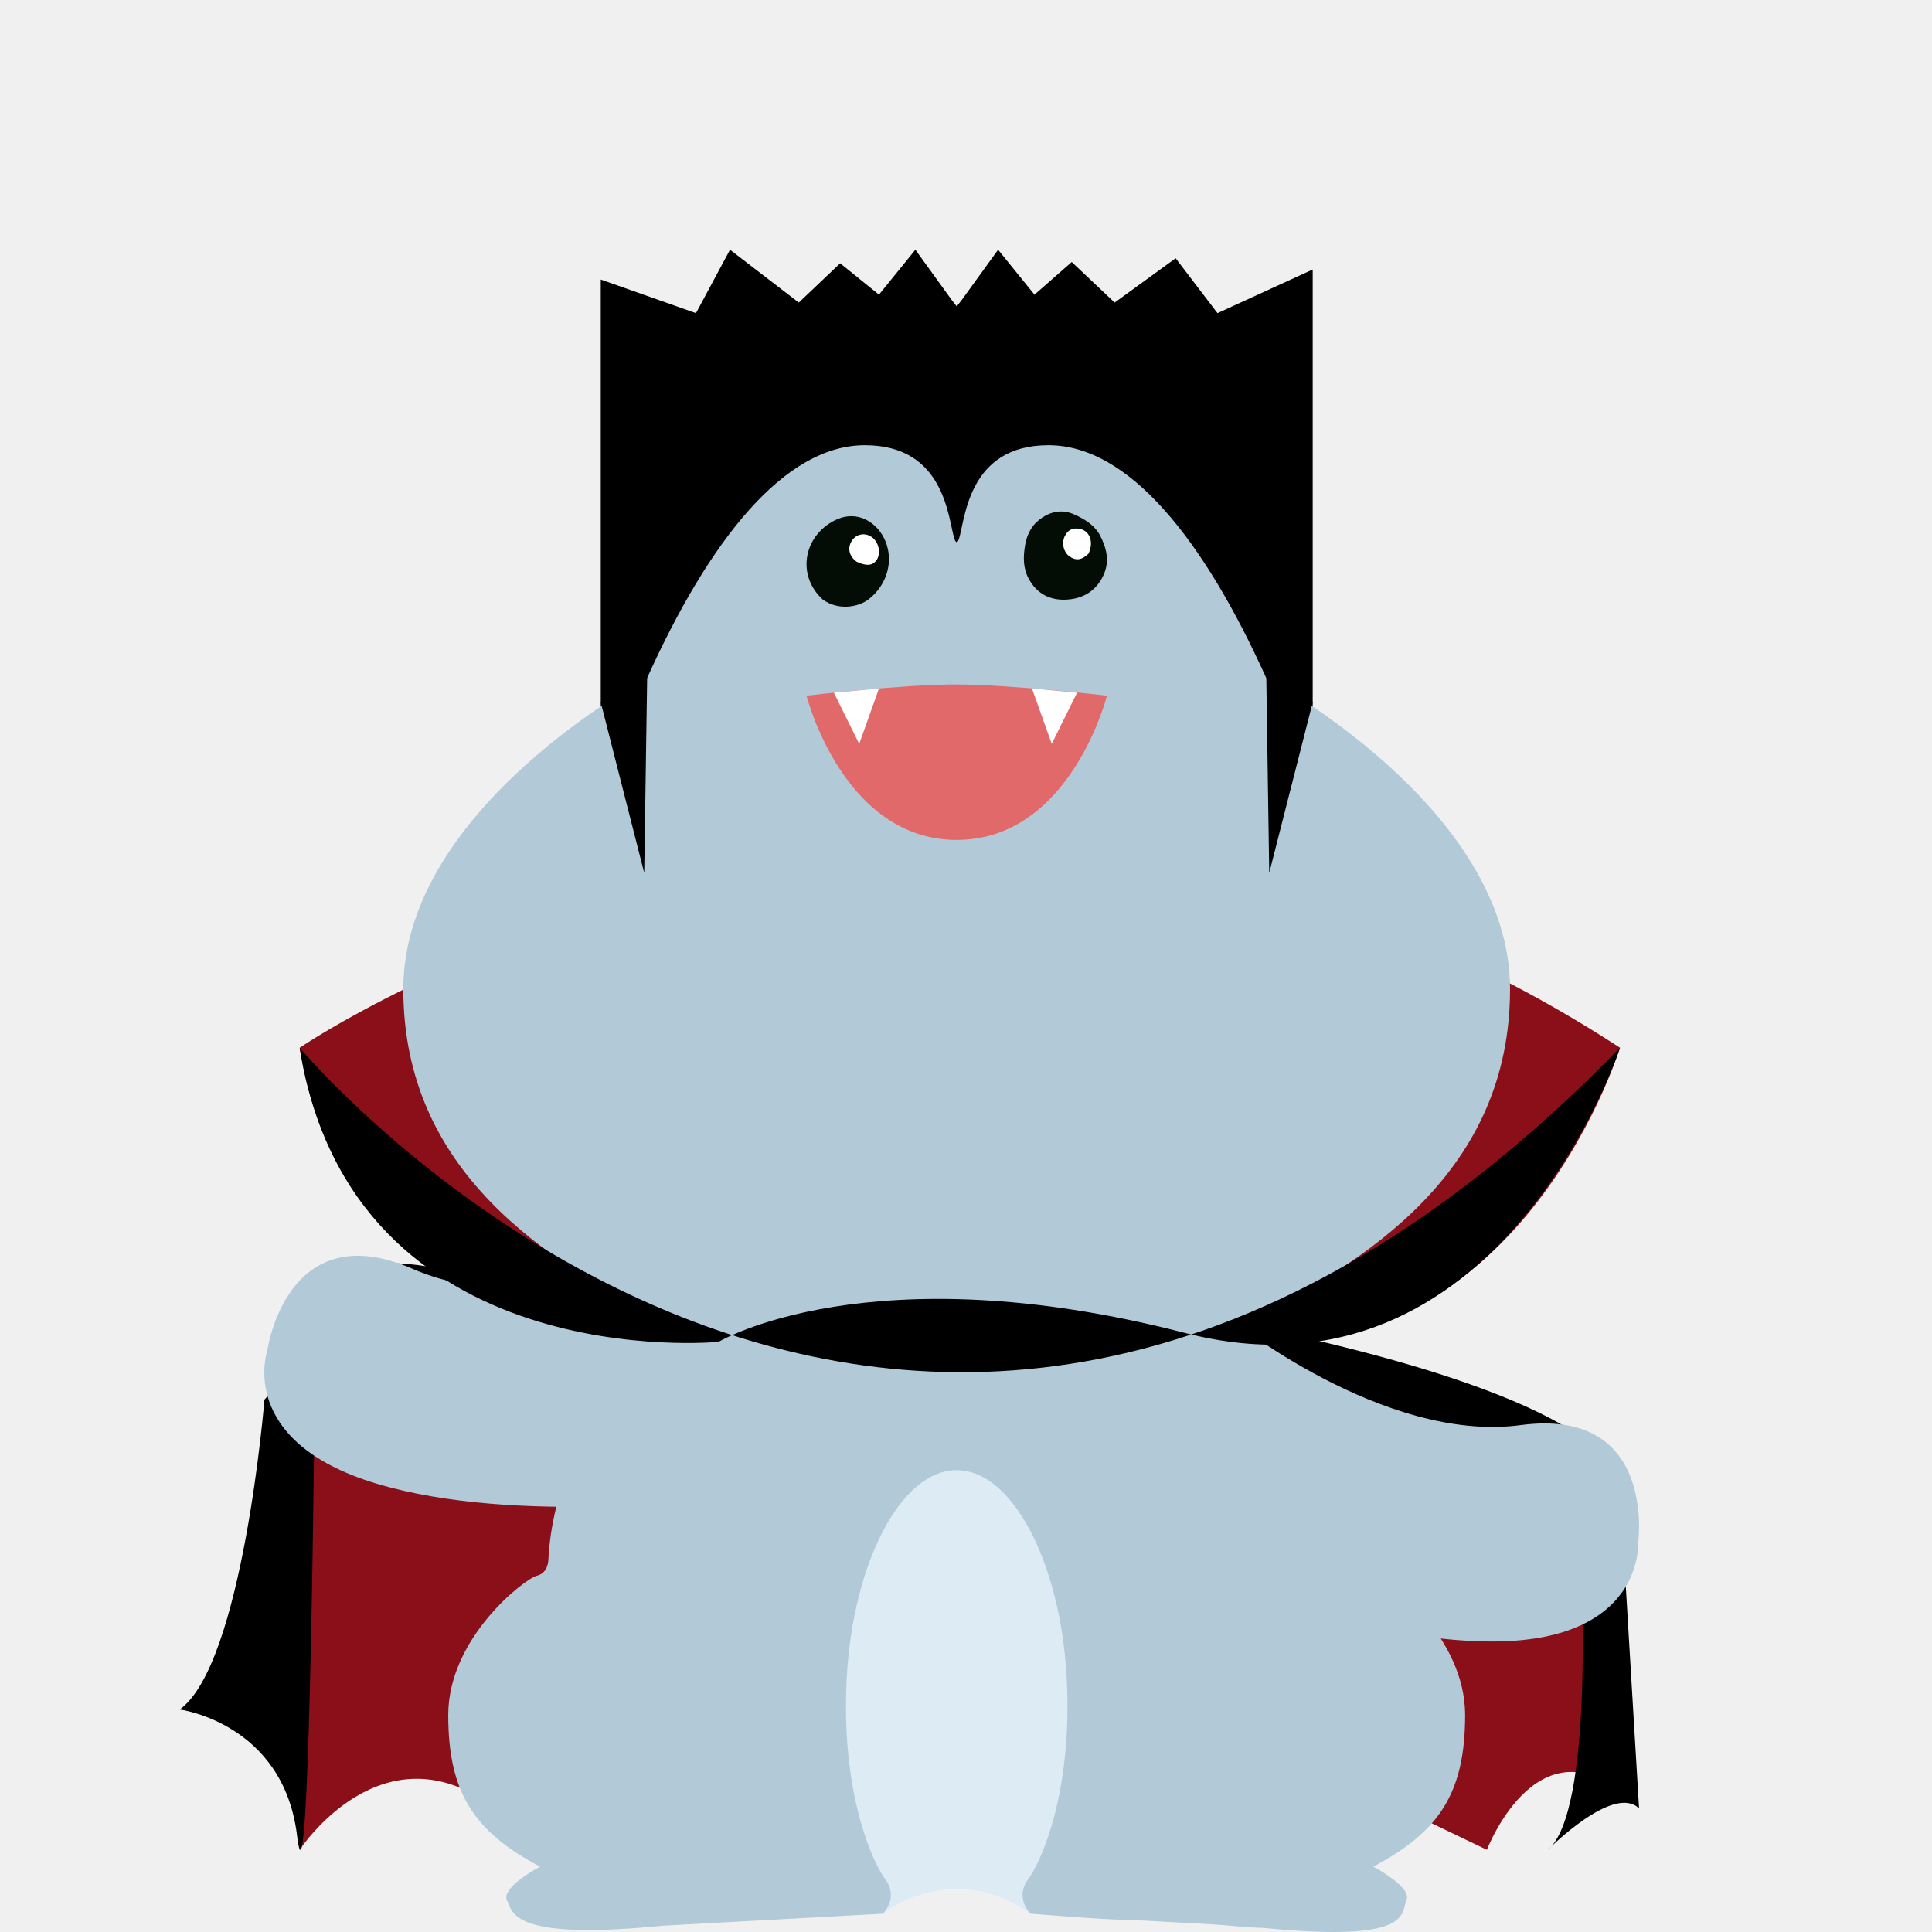
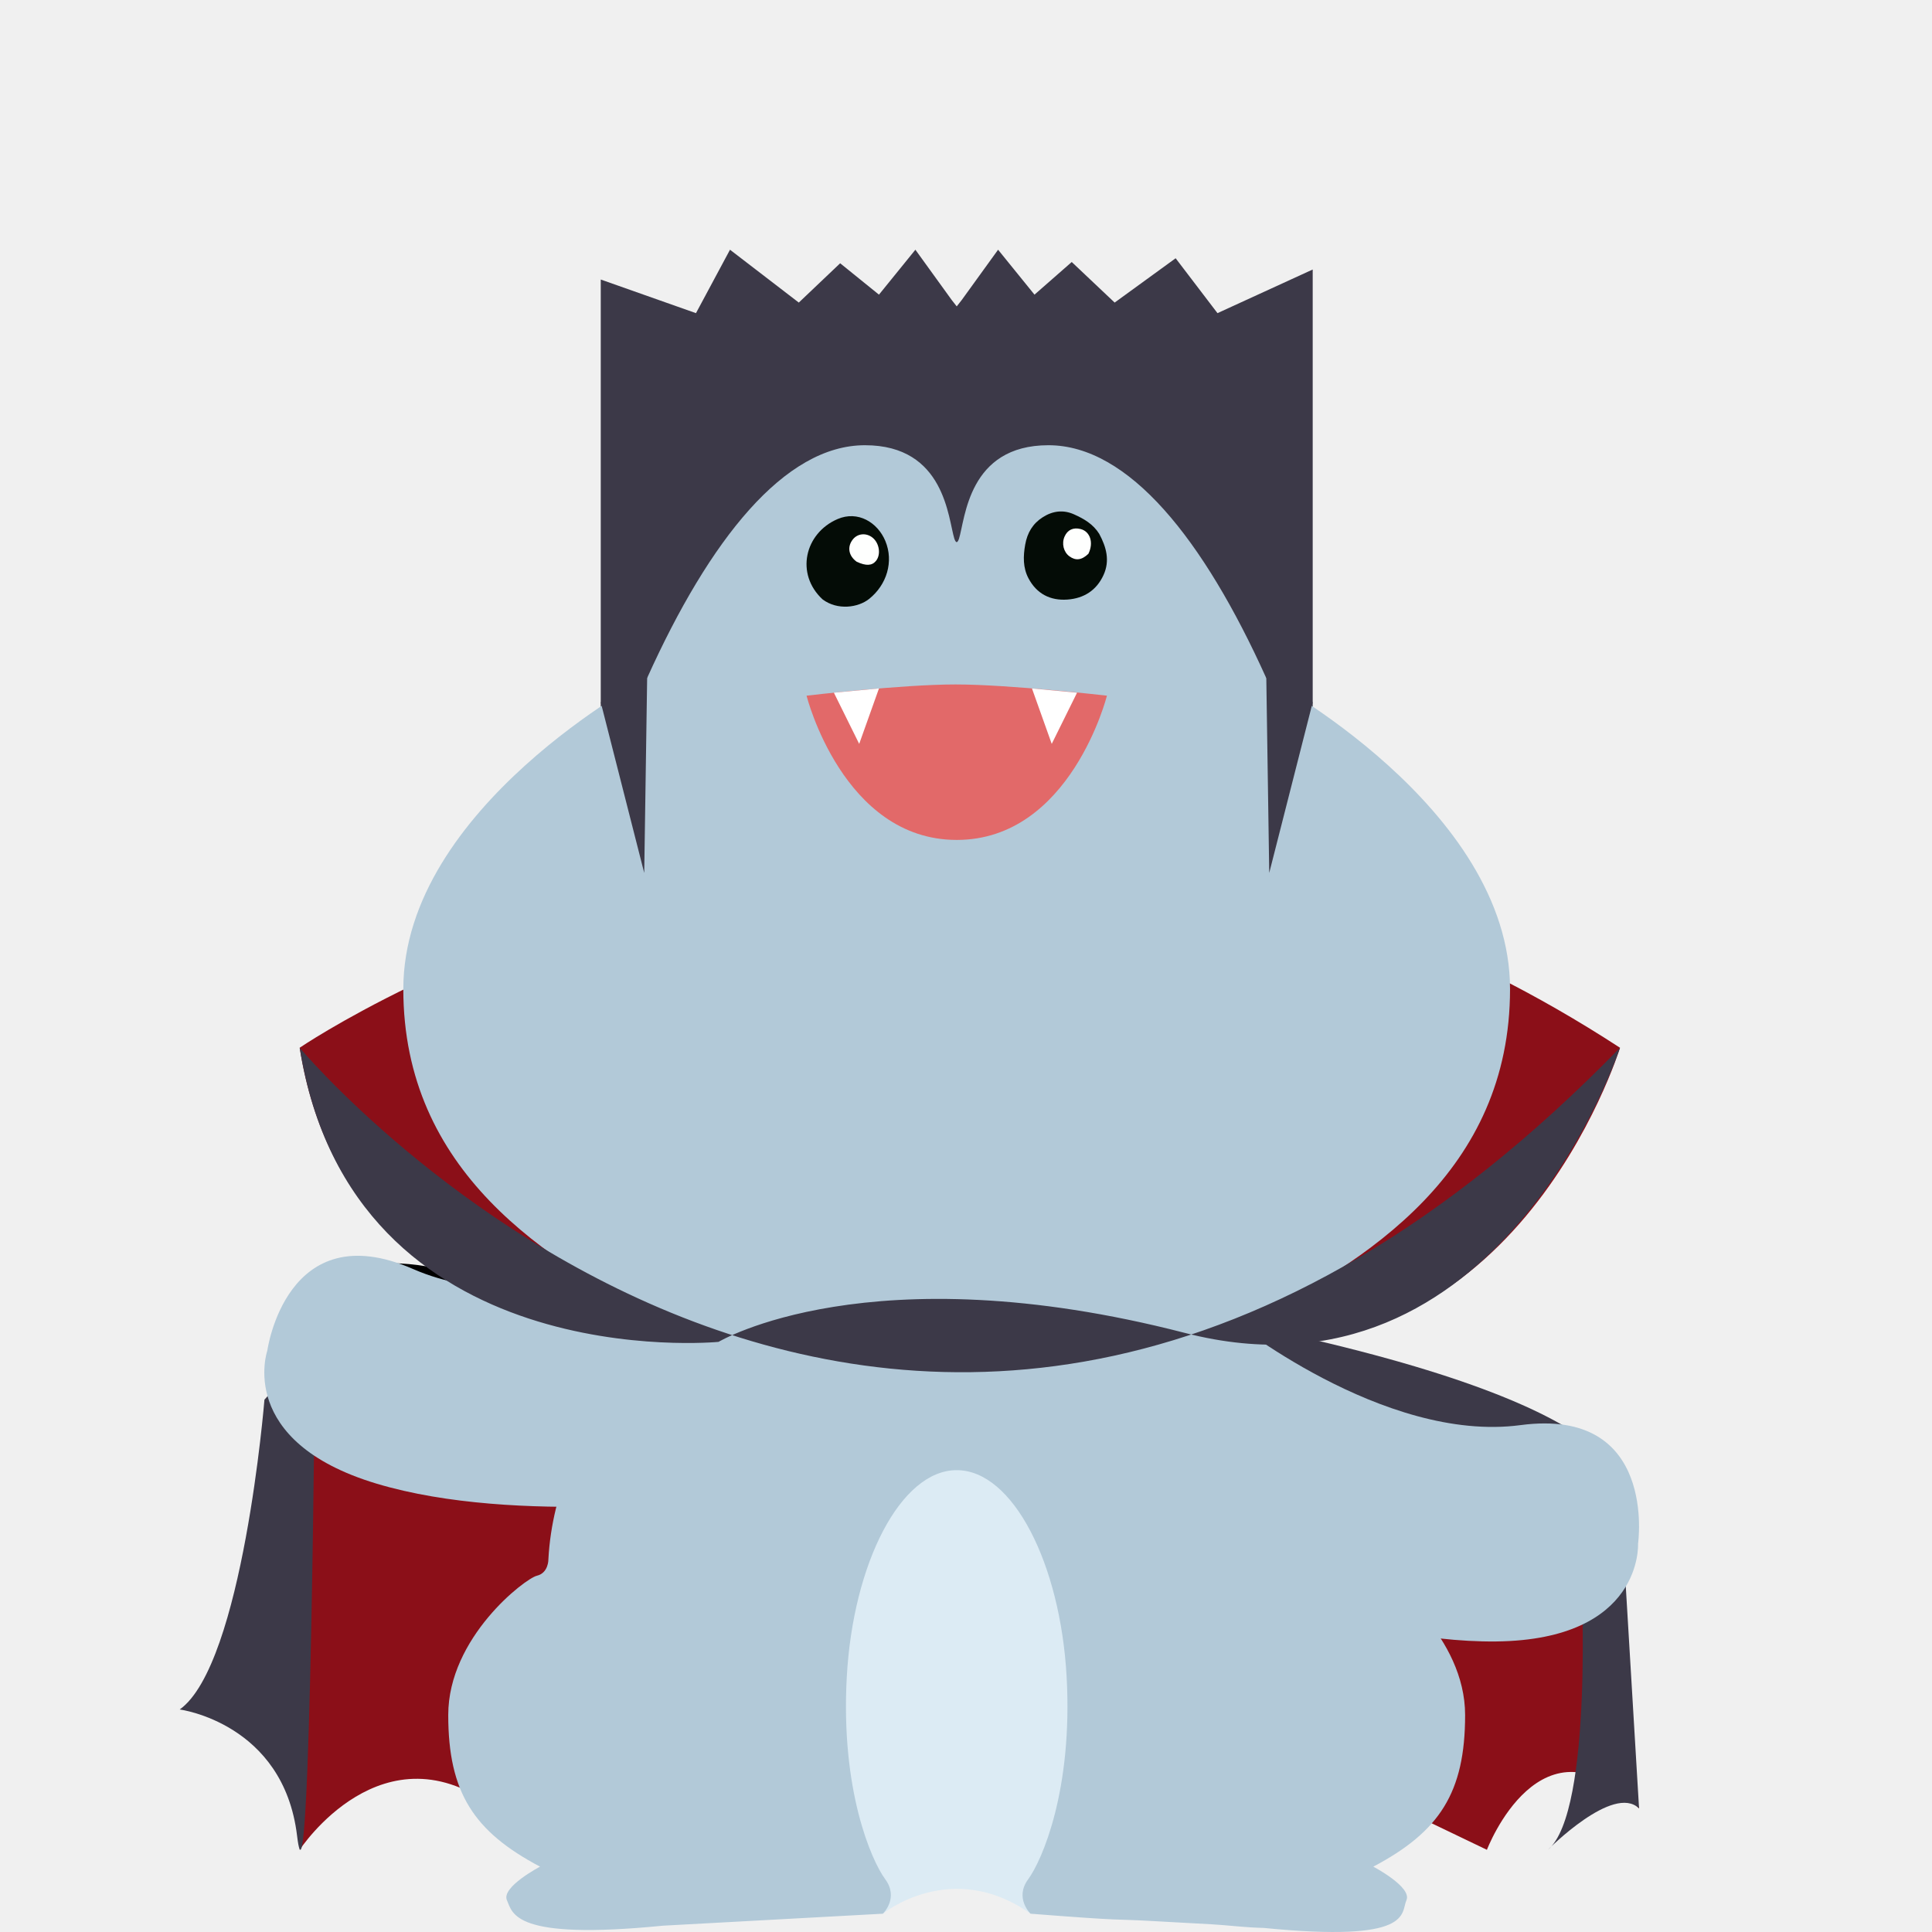
<svg xmlns="http://www.w3.org/2000/svg" width="1075" height="1075" viewBox="0 0 1075 1075" fill="none">
  <path d="M166.748 1029.27C166.748 1029.27 213.155 958.192 276.264 1006.69C339.364 1055.18 745.078 989.756 745.078 989.756L827.343 1029.27C827.343 1029.27 857.662 949.692 911.99 1006.25L872.96 846.221L166.748 790.664V1029.27Z" fill="#8B0F18" />
  <path d="M166.748 718.325C166.748 718.325 197.379 687.453 268.653 712.892C339.919 738.34 297.161 755.634 297.161 755.634L166.748 718.316V718.325Z" fill="black" />
-   <path d="M901.4 829.048C901.4 829.048 916.603 782.892 690.881 736.693L695.249 777.009L901.4 829.048Z" fill="black" />
-   <path d="M879.826 876.338C879.826 876.338 886.786 1008.21 861.26 1029.27C861.26 1029.27 897.751 992.33 912 1006.24L901.408 829.039L879.835 876.33L879.826 876.338Z" fill="black" />
-   <path d="M147.143 778.802C147.143 778.802 135.165 926.072 100 951.182C100 951.182 157.761 958.711 165.302 1021.48C172.843 1084.24 175.348 747.272 175.348 747.272L147.143 778.802Z" fill="black" />
+   <path d="M901.4 829.048C901.4 829.048 916.603 782.892 690.881 736.693L695.249 777.009L901.4 829.048Z" fill="#3C3948" />
+   <path d="M879.826 876.338C879.826 876.338 886.786 1008.21 861.26 1029.27C861.26 1029.27 897.751 992.33 912 1006.24L901.408 829.039L879.835 876.33L879.826 876.338Z" fill="#3C3948" />
+   <path d="M147.143 778.802C147.143 778.802 135.165 926.072 100 951.182C100 951.182 157.761 958.711 165.302 1021.48C172.843 1084.24 175.348 747.272 175.348 747.272L147.143 778.802Z" fill="#3C3948" />
  <path d="M402.552 693.579C402.552 693.579 300.5 737.023 229.858 706.108C159.217 675.193 148.738 751.527 148.738 751.527C148.738 751.527 131.221 802.006 209.533 825.53C287.836 849.054 402.05 833.216 402.05 833.216L402.561 693.588L402.552 693.579Z" fill="#B2C9D8" />
  <path d="M683.548 733.185C683.548 733.185 769.608 803.141 846.039 792.961C922.471 782.78 911.437 859.027 911.437 859.027C911.437 859.027 914.306 912.374 832.544 913.336C750.782 914.298 645.41 867.51 645.41 867.51L683.539 733.185H683.548Z" fill="#B2C9D8" />
  <path d="M166.748 582.985C166.748 582.985 525.588 338.188 901.399 582.985C901.399 582.985 840.786 780.18 663.793 741.649C486.8 703.118 404.362 746.64 404.362 746.64C404.362 746.64 195.845 766.577 166.757 582.985H166.748Z" fill="#8B0F18" />
-   <path d="M730.414 149.962L677.429 174.24L654.147 143.697L620.213 168.356L596.334 145.785L575.61 163.946L555.354 138.949L535.158 166.883L532.341 170.479L529.524 166.883L509.337 138.949L489.072 163.946L467.481 146.487L444.469 168.356L406.184 138.949L387.254 174.24L334.269 155.533V387.091V406.56L381.611 417.494L532.341 314.266L683.071 417.494L730.414 406.56V387.091V149.962Z" fill="black" />
+   <path d="M730.414 149.962L677.429 174.24L654.147 143.697L620.213 168.356L596.334 145.785L575.61 163.946L555.354 138.949L535.158 166.883L532.341 170.479L529.524 166.883L509.337 138.949L489.072 163.946L467.481 146.487L444.469 168.356L406.184 138.949L387.254 174.24L334.269 155.533V387.091V406.56L381.611 417.494L532.341 314.266L683.071 417.494L730.414 406.56V387.091V149.962Z" fill="#3C3948" />
  <path d="M491.246 1064.82C491.246 1064.82 529.375 1033.72 573.424 1064.82L614.578 952.066L572.046 813.747L499.463 808.643L444.458 944.129L491.246 1064.81V1064.82Z" fill="#DCEBF4" />
  <path d="M491.247 1064.82C491.247 1064.82 500.313 1056.16 492.582 1045.68C484.85 1035.19 467.671 996.021 471.173 932.943C474.675 869.866 501.128 818.018 532.331 818.018C563.535 818.018 589.988 869.866 593.49 932.943C596.992 996.021 579.813 1035.19 572.081 1045.68C564.35 1056.16 573.416 1064.82 573.416 1064.82C630.05 1069.24 616.824 1067.5 642.488 1068.97C682.836 1071.26 671.039 1070.34 690.316 1072.01C697.606 1072.64 703.101 1072.73 703.101 1072.73C786.44 1080.98 779.307 1064.63 782.566 1057.31C785.825 1049.99 764.13 1038.64 764.13 1038.64C800.967 1019.18 815.217 997.433 815.217 954.267C815.217 911.1 772.451 878.323 765.89 876.763C759.328 875.203 759.492 867.605 759.492 867.605C755.323 789.468 690.854 736.702 690.854 736.702C761.547 701.949 840.214 651.409 840.214 550.312C840.214 449.215 704.531 377.196 704.531 377.196C669.731 300.073 628.031 247.731 583.358 247.731C538.685 247.731 537.107 288.749 533.588 299.805C532.982 301.702 532.314 301.659 532.314 301.659C532.314 301.659 531.647 301.702 531.04 299.805C527.521 288.749 525.935 247.731 481.271 247.731C436.606 247.731 394.898 300.073 360.097 377.196C360.097 377.196 224.414 449.215 224.414 550.312C224.414 651.409 303.081 701.94 373.775 736.702C373.775 736.702 309.305 789.468 305.136 867.605C305.136 867.605 305.3 875.195 298.739 876.763C292.178 878.323 249.412 911.1 249.412 954.267C249.412 997.433 263.661 1019.19 300.499 1038.64C300.499 1038.64 278.812 1049.99 282.062 1057.31C285.321 1064.63 285.512 1079.75 368.851 1071.49" fill="#B2C9D8" />
  <path d="M457.737 333.545C442.422 319.405 447.717 296.695 466.058 288.81C477.334 283.967 488.282 290.647 492.598 300.958C497.409 312.473 493.413 325.418 483.592 333.251C477.49 338.12 466.024 339.714 457.737 333.537V333.545Z" fill="#040C06" />
  <path d="M476.711 312.586C472.117 309.276 471.303 304.286 474.484 300.205C477.153 296.791 481.912 296.323 485.448 299.113C489.34 302.189 490.285 308.652 487.364 312.153C485.153 314.804 481.868 314.969 476.711 312.577V312.586Z" fill="#FEFFFE" />
  <path d="M611.632 297.042C615.61 304.476 617.656 311.953 614.041 319.907C610.141 328.494 603.103 332.938 593.958 333.606C584.398 334.307 576.814 330.4 572.264 321.787C569.143 315.878 569.282 309.501 570.452 302.977C571.622 296.444 574.639 291.341 580.203 287.797C585.724 284.279 591.61 283.49 597.668 286.22C603.086 288.663 608.217 291.583 611.632 297.042Z" fill="#040C06" />
  <path d="M605.606 308.132C601.87 311.711 598.542 312.101 595.04 309.544C591.764 307.144 590.619 302.405 592.37 298.489C594.009 294.832 597.164 293.351 601.194 294.347C606.577 295.673 608.665 301.929 605.606 308.132Z" fill="#FEFFFE" />
  <path d="M448.768 387.09C448.768 387.09 501.51 380.843 531.691 380.843C561.871 380.843 615.923 387.09 615.923 387.09C615.923 387.09 595.692 467.349 532.349 467.349C469.006 467.349 448.776 387.09 448.776 387.09H448.768Z" fill="#E26969" />
-   <path d="M334.269 390.782L358.46 485.718L360.124 374.848L334.269 390.782Z" fill="black" />
-   <path d="M730.413 390.782L706.222 485.718L704.558 374.848L730.413 390.782Z" fill="black" />
-   <path d="M166.748 582.986C166.748 582.986 506.06 989.219 901.399 582.986C901.399 582.986 834.788 786.982 659.243 741.65C483.862 696.352 399.812 746.64 399.812 746.64C399.812 746.64 195.845 766.577 166.748 582.986Z" fill="black" />
+   <path d="M334.269 390.782L358.46 485.718L360.124 374.848L334.269 390.782Z" fill="#3C3948" />
+   <path d="M730.413 390.782L706.222 485.718L704.558 374.848L730.413 390.782Z" fill="#3C3948" />
+   <path d="M166.748 582.986C166.748 582.986 506.06 989.219 901.399 582.986C901.399 582.986 834.788 786.982 659.243 741.65C483.862 696.352 399.812 746.64 399.812 746.64C399.812 746.64 195.845 766.577 166.748 582.986Z" fill="#3C3948" />
  <path d="M463.987 385.428L478.072 413.908L489.071 383.071L463.987 385.428Z" fill="white" />
  <path d="M599.289 385.428L585.204 413.908L574.205 383.071L599.289 385.428Z" fill="white" />
</svg>
